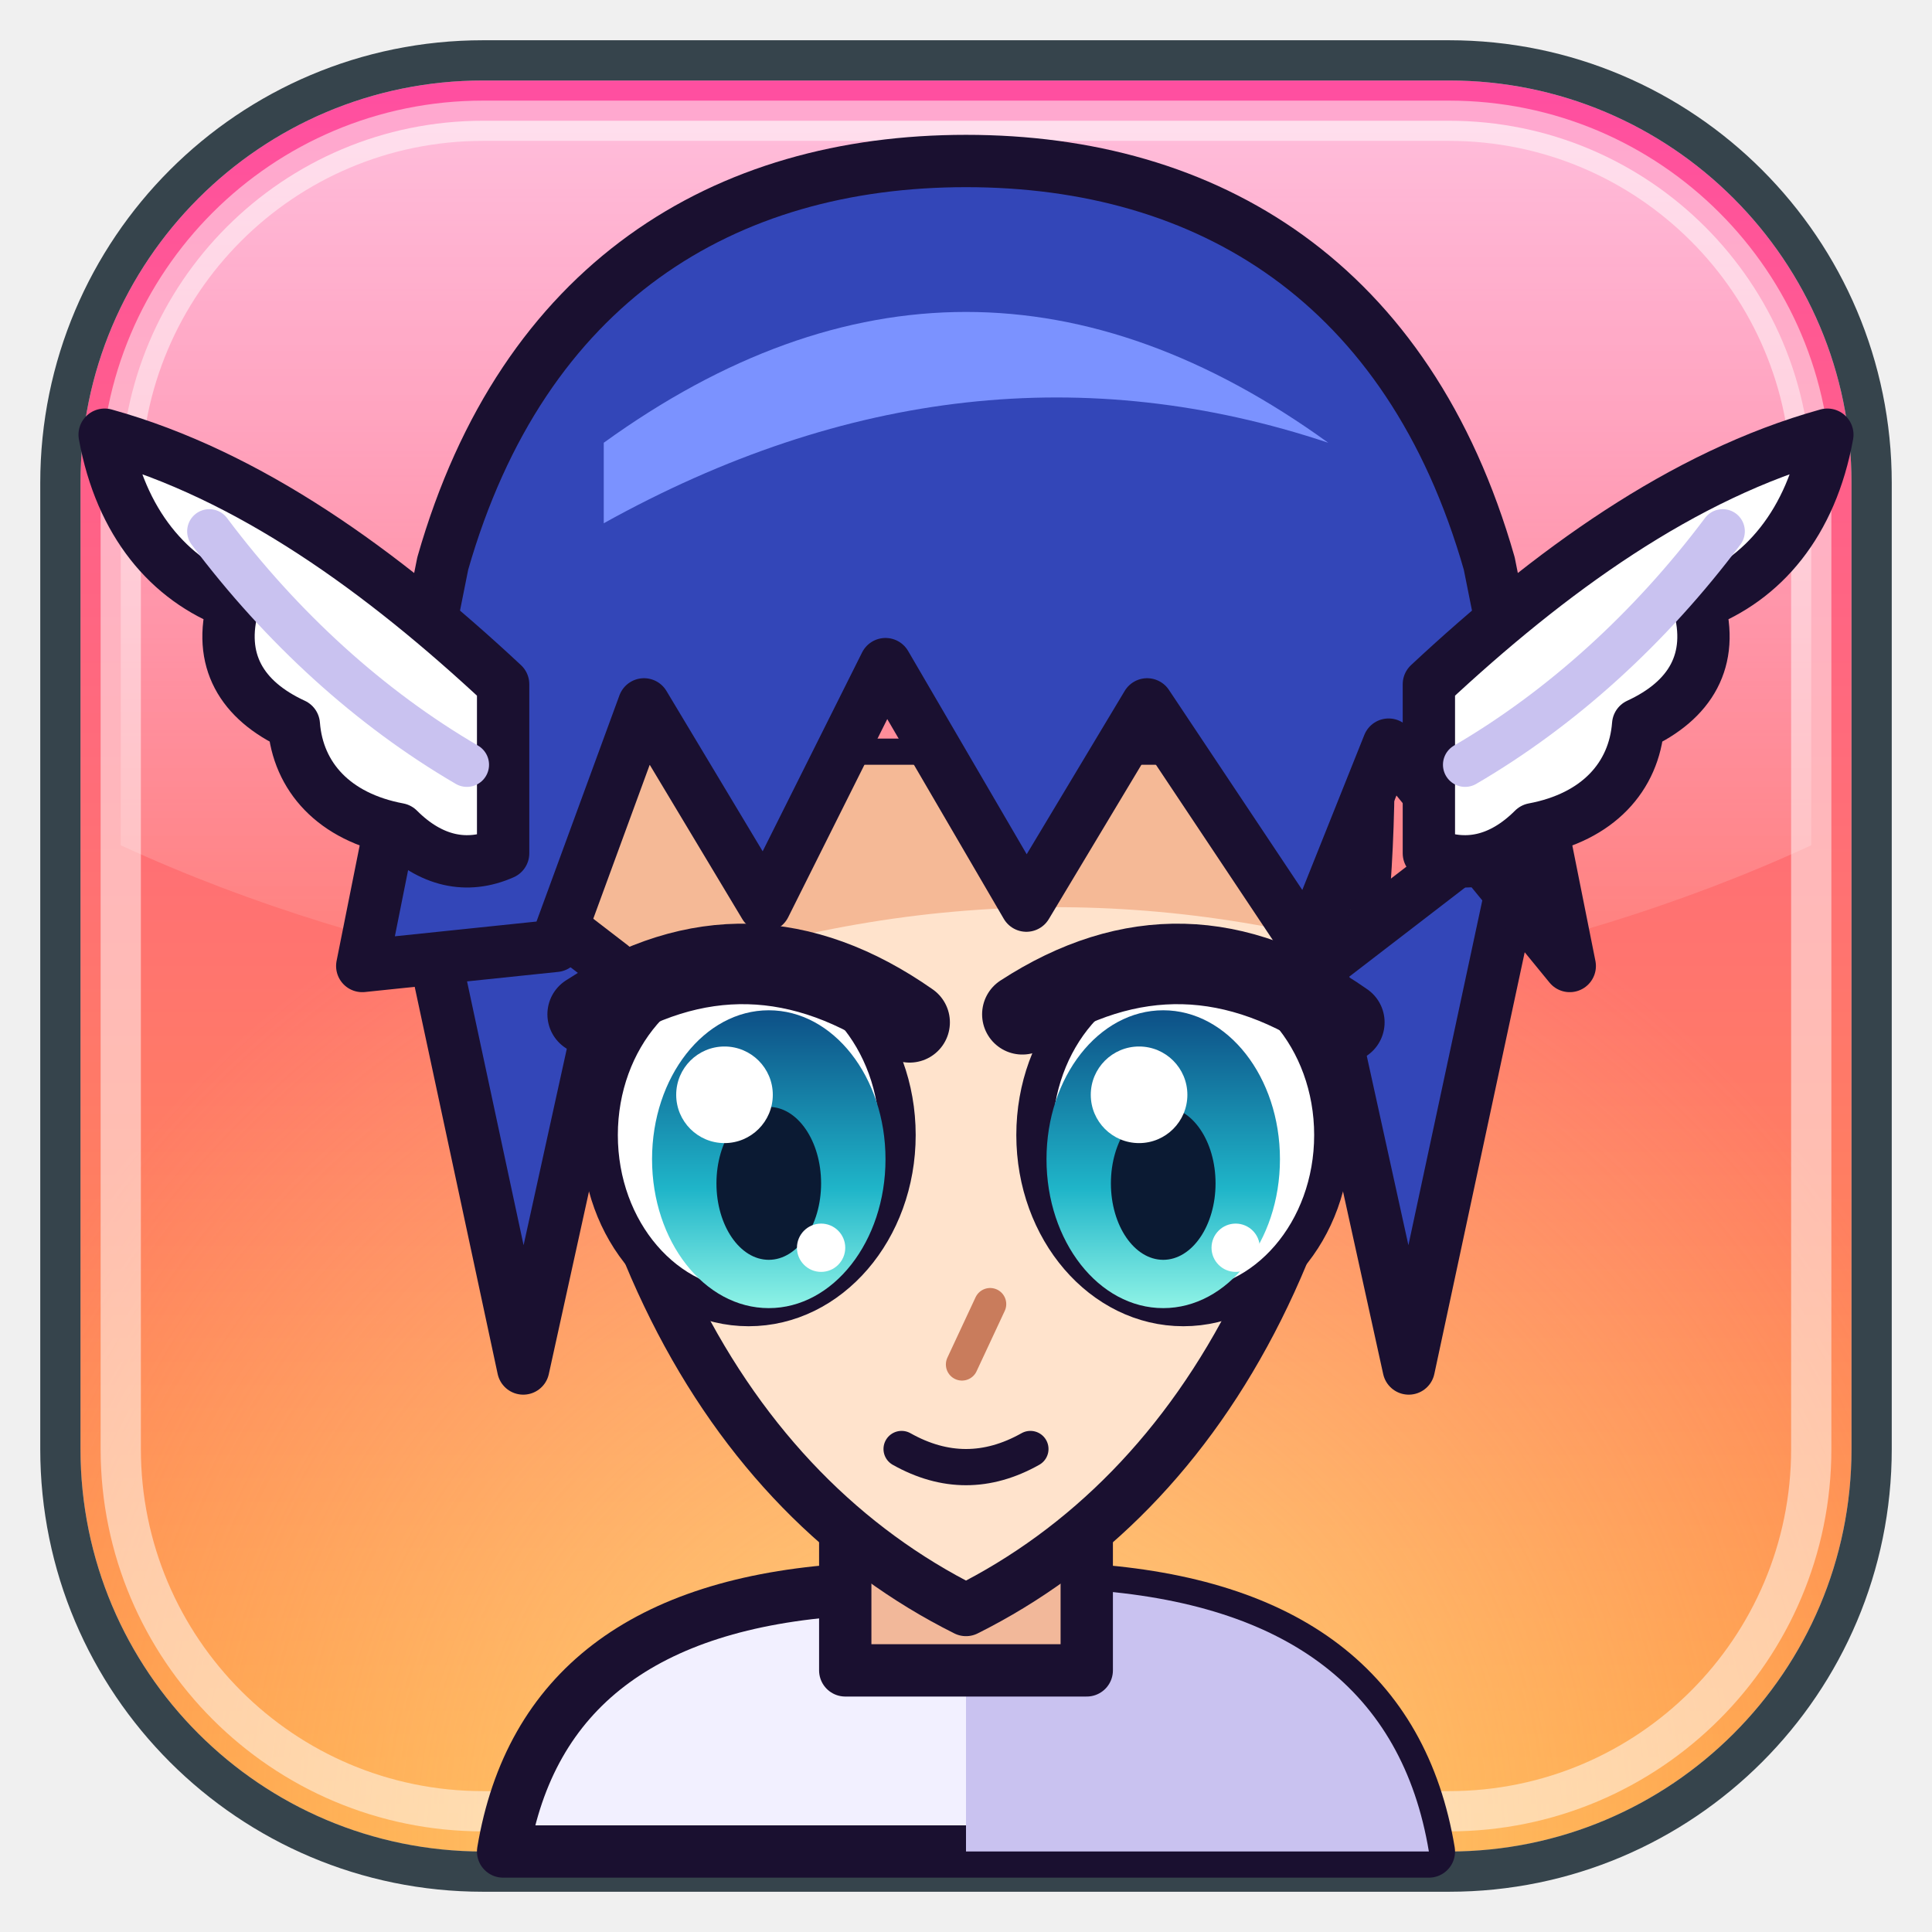
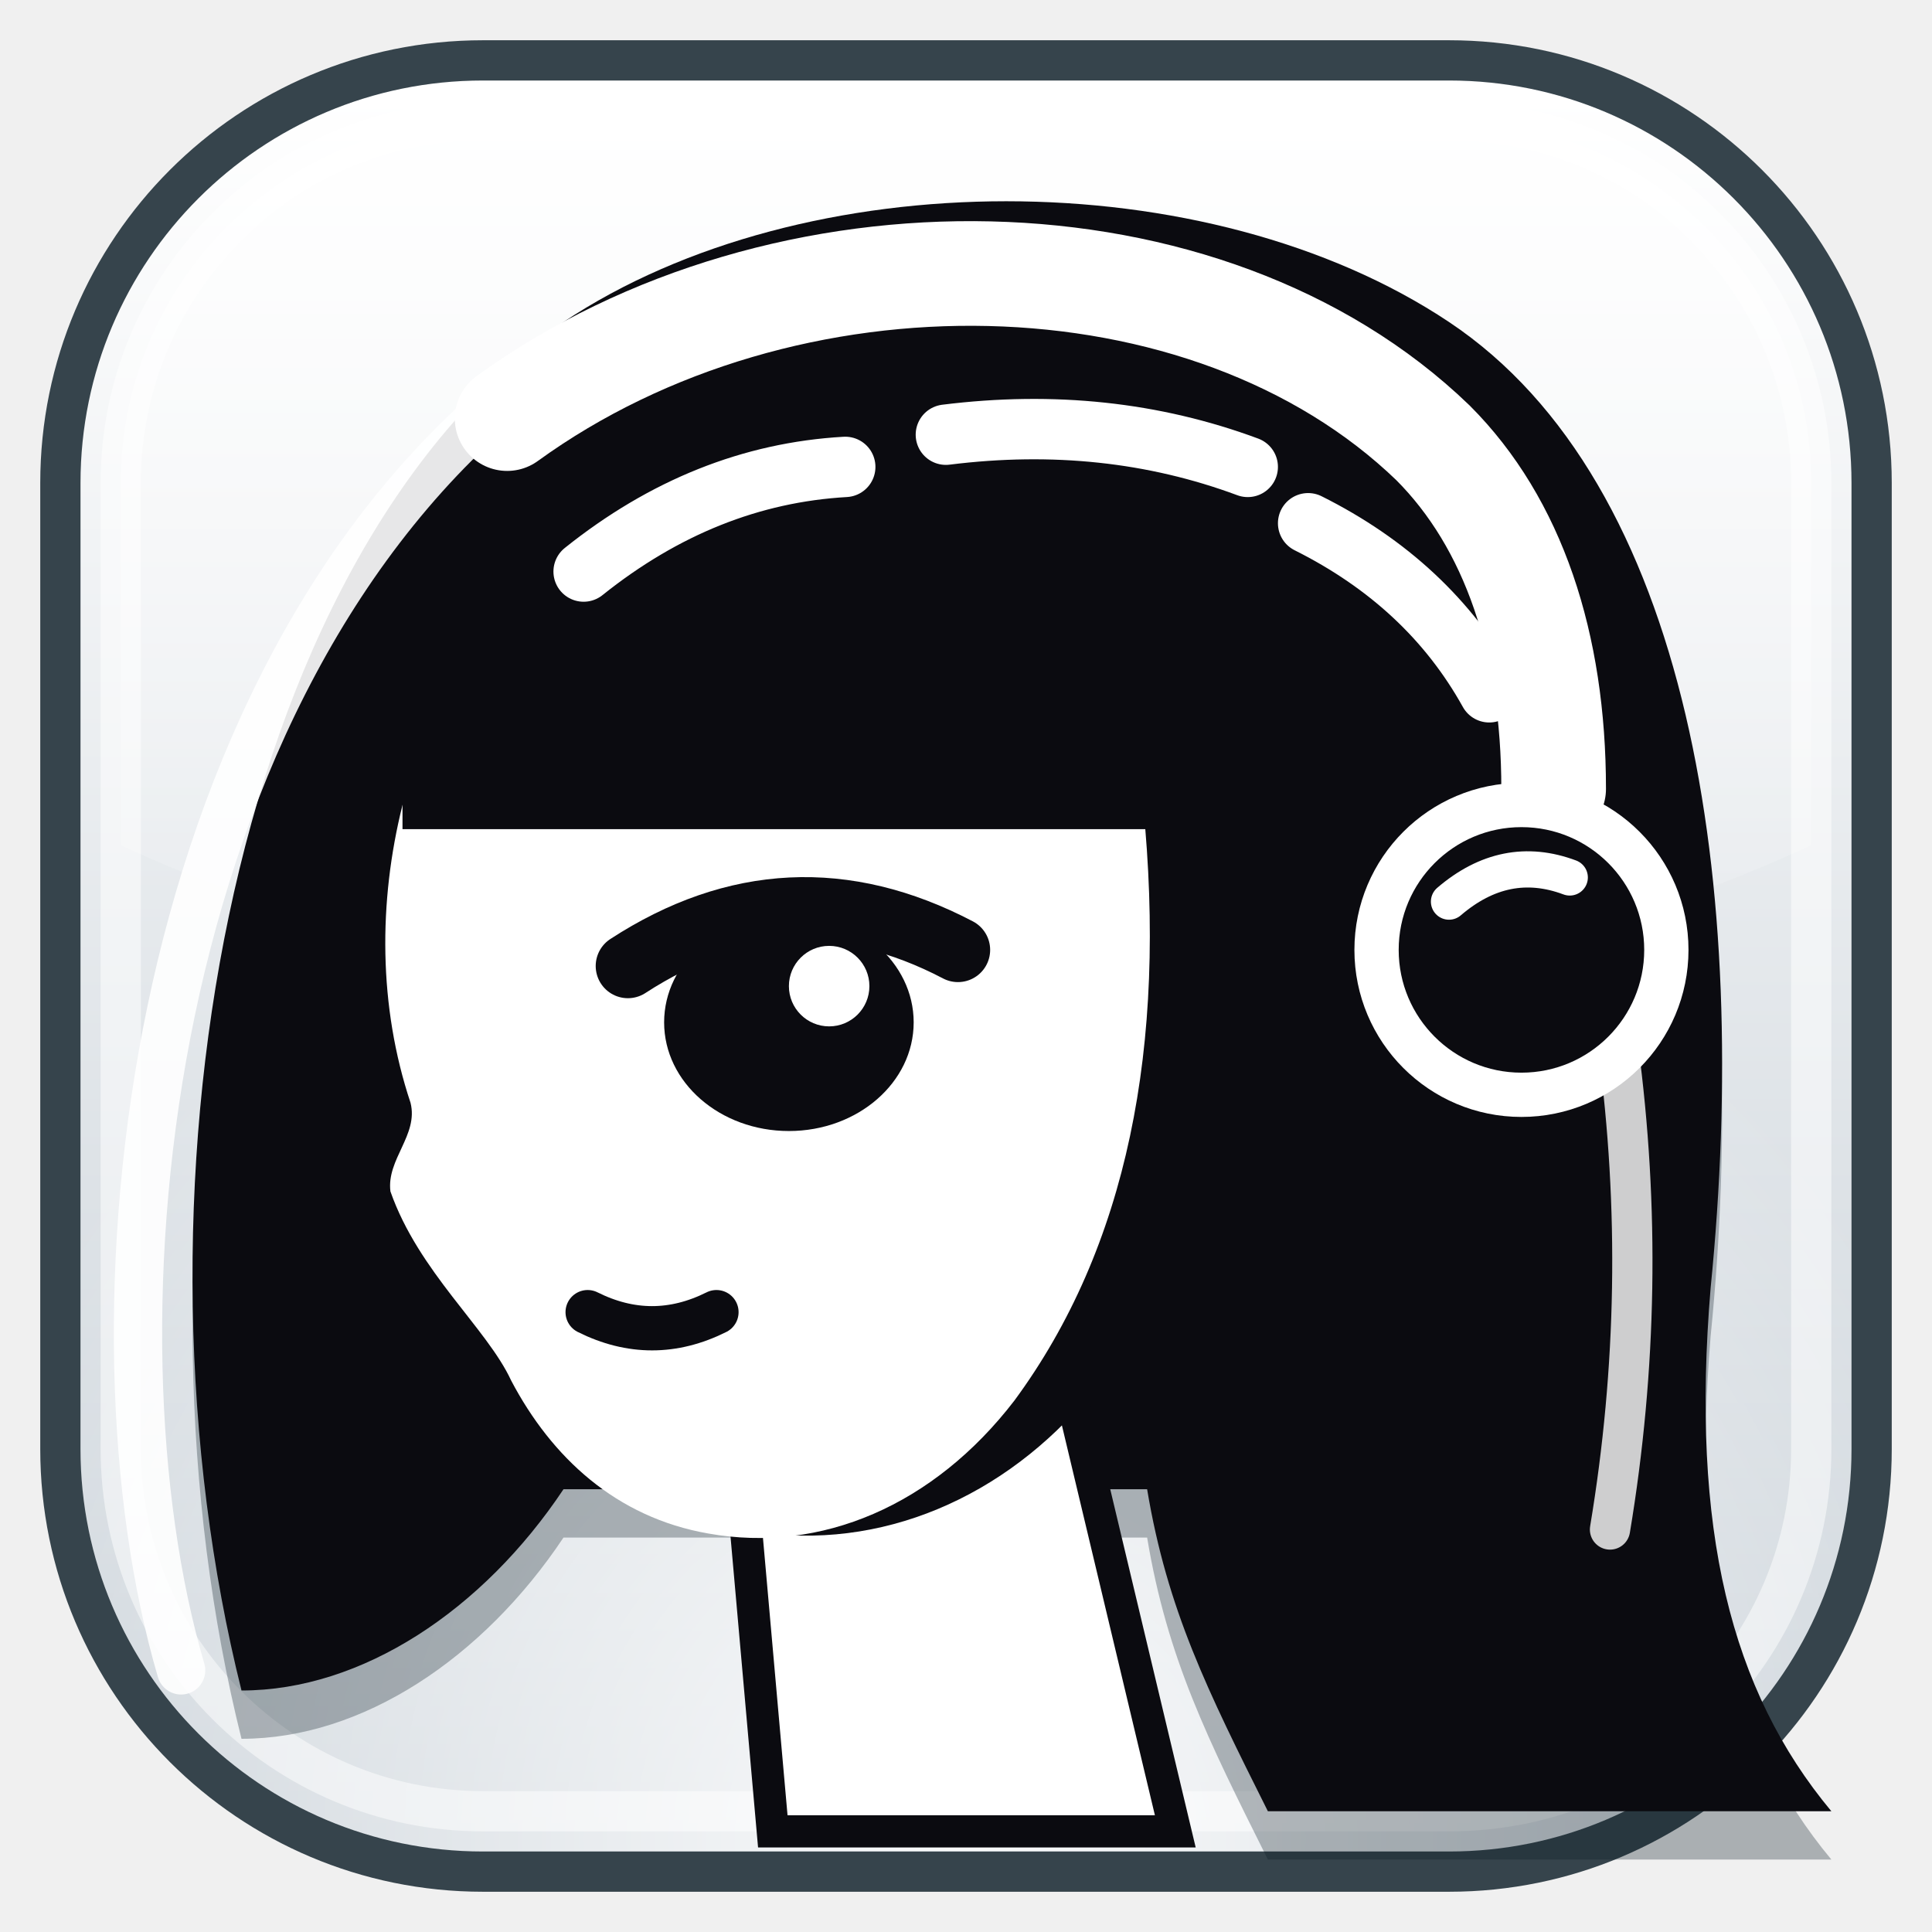
<svg xmlns="http://www.w3.org/2000/svg" width="48" height="48" viewBox="0 0 48 48">
  <defs>
    <linearGradient id="hermes-body" x1="0" y1="0" x2="0" y2="1">
-       <stop offset="0" stop-color="#ff4fa0" />
-       <stop offset="1" stop-color="#ff9a3c" />
+       <stop offset="0" stop-color="#ffffff" />
+       <stop offset="1" stop-color="#c9d1d8" />
    </linearGradient>
    <radialGradient id="hermes-glow" cx=".5" cy="1" r=".62">
-       <stop offset="0" stop-color="#ffe08a" stop-opacity=".8" />
-       <stop offset="1" stop-color="#ffe08a" stop-opacity="0" />
+       <stop offset="0" stop-color="#ffffff" stop-opacity=".9" />
+       <stop offset="1" stop-color="#ffffff" stop-opacity="0" />
    </radialGradient>
    <linearGradient id="hermes-gloss" x1="0" y1="0" x2="0" y2="1">
      <stop offset="0" stop-color="#fff" stop-opacity=".62" />
      <stop offset="1" stop-color="#fff" stop-opacity=".06" />
-     </linearGradient>
-     <linearGradient id="hermes-iris" x1="0" y1="0" x2="0" y2="1">
-       <stop offset="0" stop-color="#0d4f86" />
-       <stop offset=".6" stop-color="#1fb5c9" />
-       <stop offset="1" stop-color="#8ff3e6" />
    </linearGradient>
  </defs>
  <rect x="2" y="2" width="44" height="44" rx="10" fill="url(#hermes-body)" />
  <rect x="2" y="2" width="44" height="44" rx="10" fill="url(#hermes-glow)" />
  <path d="M3 12a9 9 0 0 1 9-9h24a9 9 0 0 1 9 9v9c-6.5 3-14 4.2-21 4.2S9.5 24 3 21z" fill="url(#hermes-gloss)" />
  <rect x="3" y="3" width="42" height="42" rx="9" fill="none" stroke="#fff" stroke-opacity=".5" />
  <rect x="1.5" y="1.5" width="45" height="45" rx="10.5" fill="none" stroke="#081a24" stroke-opacity=".8" />
-   <path d="M12.5 46Q13.5 40 21 39.5H27Q34.5 40 35.5 46Z" fill="#f2f0ff" stroke="#1a1030" stroke-width="1.3" stroke-linejoin="round" />
-   <path d="M24 39.5H27Q34.5 40 35.5 46H24Z" fill="#c9c2f0" />
-   <path d="M21 34V41.5H27V34Z" fill="#f2b89a" stroke="#1a1030" stroke-width="1.3" stroke-linejoin="round" />
-   <path d="M14 19C14 30 18 37 24 40C30 37 34 30 34 19Z" fill="#ffe3cc" stroke="#1a1030" stroke-width="1.3" stroke-linejoin="round" />
-   <path d="M14.6 19H33.4L33.6 23.5Q24 21 14.4 25Z" fill="#f5b996" />
-   <path d="M10 20L13 34L15.2 24ZM38 20L35 34L32.8 24Z" fill="#3346b8" stroke="#1a1030" stroke-width="1.3" stroke-linejoin="round" />
-   <path d="M9 24L11 14C13 7 18 4 24 4C30 4 35 7 37 14L39 24L34.5 18.5L32.5 23.5L28.5 17.5L25.5 22.5L22 16.5L19 22.5L16 17.5L13.8 23.5Z" fill="#3346b8" stroke="#1a1030" stroke-width="1.3" stroke-linejoin="round" />
-   <path d="M15 11Q24 4.5 33 11Q24 8 15 13Z" fill="#7b92ff" />
-   <ellipse cx="18.6" cy="28.2" rx="3.7" ry="4.3" fill="#fff" stroke="#1a1030" stroke-width=".9" stroke-linejoin="round" />
-   <ellipse cx="19.1" cy="28.8" rx="2.9" ry="3.7" fill="url(#hermes-iris)" />
-   <ellipse cx="19.1" cy="29.4" rx="1.3" ry="1.9" fill="#0b1a33" />
-   <circle cx="18" cy="27.2" r="1.2" fill="#fff" />
-   <circle cx="20.4" cy="31" r=".6" fill="#fff" />
-   <path d="M14.6 25.2Q18.6 22.6 22.6 25.4" fill="none" stroke="#1a1030" stroke-width="2" stroke-linecap="round" />
-   <ellipse cx="29.4" cy="28.2" rx="3.7" ry="4.3" fill="#fff" stroke="#1a1030" stroke-width=".9" stroke-linejoin="round" />
-   <ellipse cx="28.9" cy="28.8" rx="2.9" ry="3.7" fill="url(#hermes-iris)" />
-   <ellipse cx="28.9" cy="29.4" rx="1.3" ry="1.9" fill="#0b1a33" />
-   <circle cx="28.3" cy="27.2" r="1.2" fill="#fff" />
-   <circle cx="30.7" cy="31" r=".6" fill="#fff" />
-   <path d="M25.4 25.2Q29.4 22.6 33.4 25.4" fill="none" stroke="#1a1030" stroke-width="2" stroke-linecap="round" />
-   <path d="M24.6 32.4l-.7 1.5" stroke="#c97c5c" stroke-width=".8" stroke-linecap="round" />
-   <path d="M22.4 36Q24 36.9 25.6 36" fill="none" stroke="#1a1030" stroke-width=".9" stroke-linecap="round" />
-   <path d="M12.5 17C9.5 14.2 6.2 11.8 2.6 10.8C3 13 4.2 14.4 5.8 15C5.4 16.4 6 17.4 7.3 18C7.4 19.3 8.3 20.3 9.9 20.6C10.7 21.4 11.6 21.6 12.5 21.2Z" fill="#fff" stroke="#1a1030" stroke-width="1.3" stroke-linejoin="round" />
-   <path d="M11.6 19C9.2 17.6 7 15.6 5.2 13.2" fill="none" stroke="#c9c2f0" stroke-width="1.1" stroke-linecap="round" />
-   <g transform="translate(48 0) scale(-1 1)">
-     <path d="M12.5 17C9.5 14.2 6.2 11.8 2.6 10.8C3 13 4.2 14.4 5.8 15C5.4 16.4 6 17.4 7.3 18C7.4 19.3 8.3 20.3 9.9 20.6C10.7 21.4 11.6 21.6 12.5 21.2Z" fill="#fff" stroke="#1a1030" stroke-width="1.3" stroke-linejoin="round" />
-     <path d="M11.6 19C9.2 17.6 7 15.6 5.2 13.2" fill="none" stroke="#c9c2f0" stroke-width="1.1" stroke-linecap="round" />
-   </g>
+   <path d="M6 42C3 30 5.5 14 14 8C20 4 30 4 36 8C42 12 43.5 22 42.5 32C42 38 43 42 45.5 45H31.5C30 42 29 40 28.5 37H14C12 40 9 42 6 42Z" fill="#081a24" fill-opacity=".3" transform="translate(0 1.2)" />
+   <path d="M6 42C3 30 5.5 14 14 8C20 4 30 4 36 8C42 12 43.5 22 42.5 32C42 38 43 42 45.5 45H31.5C30 42 29 40 28.5 37H14C12 40 9 42 6 42Z" fill="#0b0b10" />
+   <path d="M18.5 37.6C21.5 38.2 24.5 37 26.6 34.6L29.2 45.5H19.2Z" fill="#fff" stroke="#0b0b10" stroke-width=".8" />
+   <path d="M10 20H28.4C29 26 28 31 25.2 34.8C23.2 37.4 20.4 38.6 17.6 38.1C15.3 37.7 13.7 36.2 12.7 34.3C12.1 33 10.4 31.6 9.7 29.6C9.6 28.8 10.4 28.2 10.2 27.4C9.4 25 9.4 22.4 10 20Z" fill="#fff" />
+   <path d="M10 20H28.6" stroke="#0b0b10" stroke-width="1.2" />
+   <ellipse cx="19.6" cy="25.4" rx="3.1" ry="2.7" fill="#0b0b10" />
+   <path d="M15.6 24Q19.6 21.4 23.8 23.6" fill="none" stroke="#0b0b10" stroke-width="1.6" stroke-linecap="round" />
+   <circle cx="20.6" cy="24.5" r="1" fill="#fff" />
+   <path d="M14.6 32.6Q16.2 33.4 17.8 32.6" fill="none" stroke="#0b0b10" stroke-width="1.1" stroke-linecap="round" />
+   <path d="M4.5 41.5C2 33 3.5 17 13 9.5" fill="none" stroke="#fff" stroke-opacity=".9" stroke-width="1.2" stroke-linecap="round" />
+   <path d="M14.5 14.2Q17.5 11.8 21 11.6M23.5 10.8Q27.5 10.3 31 11.6M32.5 13Q35.5 14.5 37 17.2" fill="none" stroke="#fff" stroke-width="1.5" stroke-linecap="round" />
+   <path d="M40.2 26Q41 32 40 38" fill="none" stroke="#fff" stroke-opacity=".8" stroke-width="1" stroke-linecap="round" />
+   <path d="M12.6 10.4C19.5 5.4 30 5.6 35.6 11C37.6 13 38.6 16 38.6 19.6" fill="none" stroke="#fff" stroke-width="2.6" stroke-linecap="round" />
+   <circle cx="37.8" cy="23.6" r="3.6" fill="#0b0b10" stroke="#fff" stroke-width="1.1" />
+   <path d="M36 22.4Q37.4 21.2 39 21.8" fill="none" stroke="#fff" stroke-width=".9" stroke-linecap="round" />
</svg>
